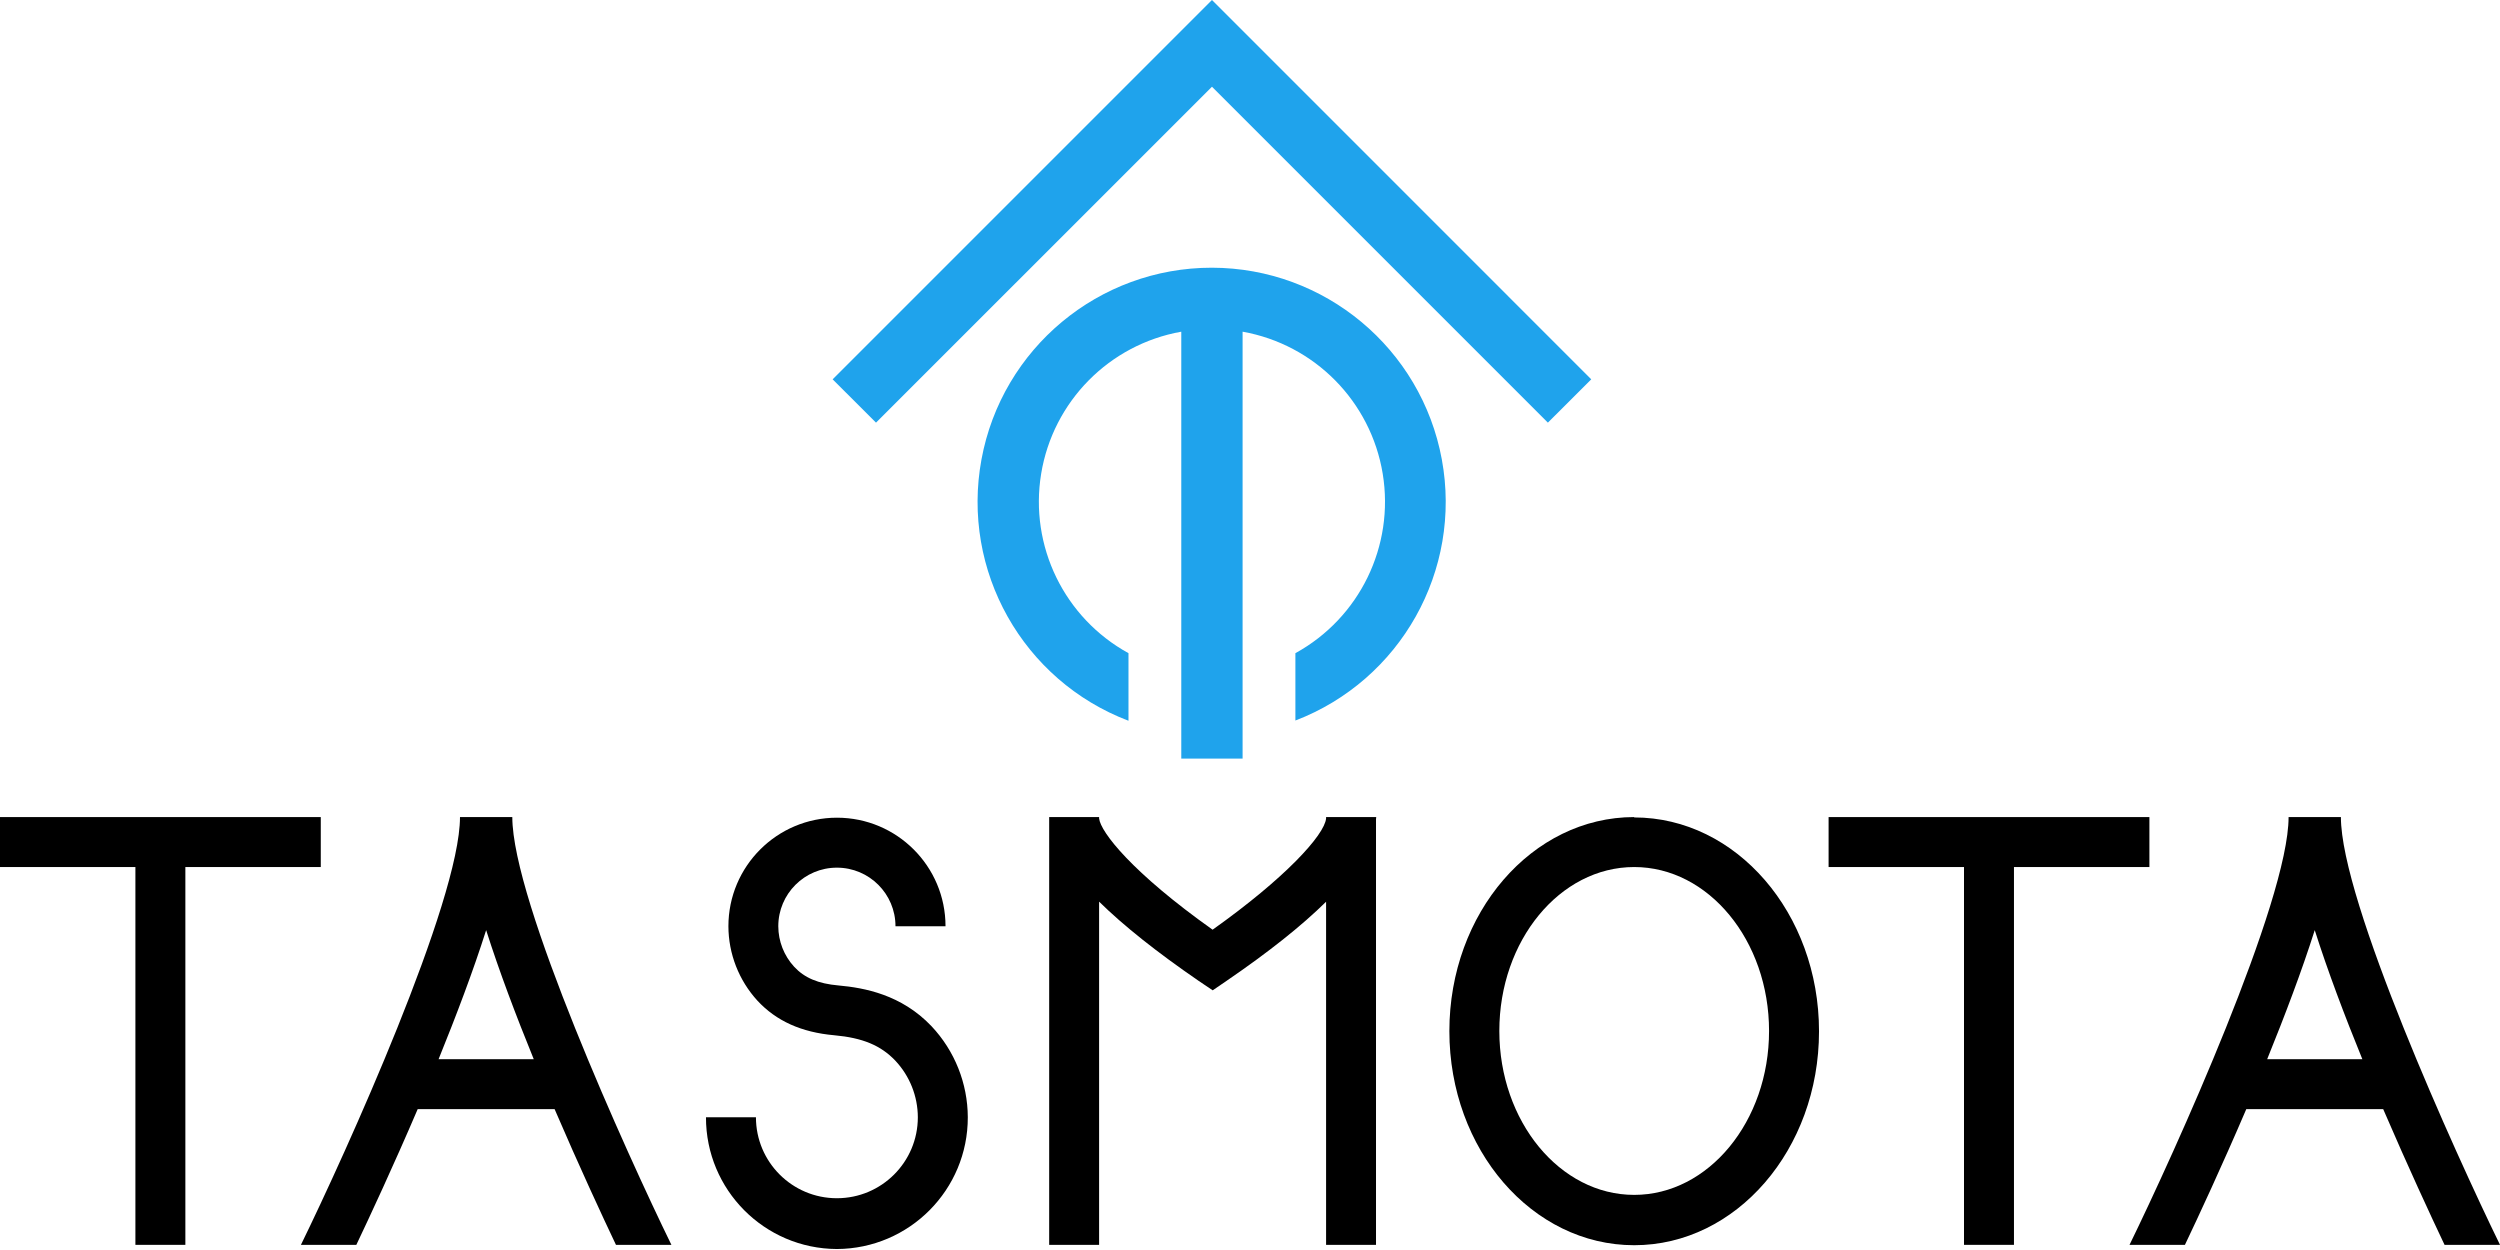
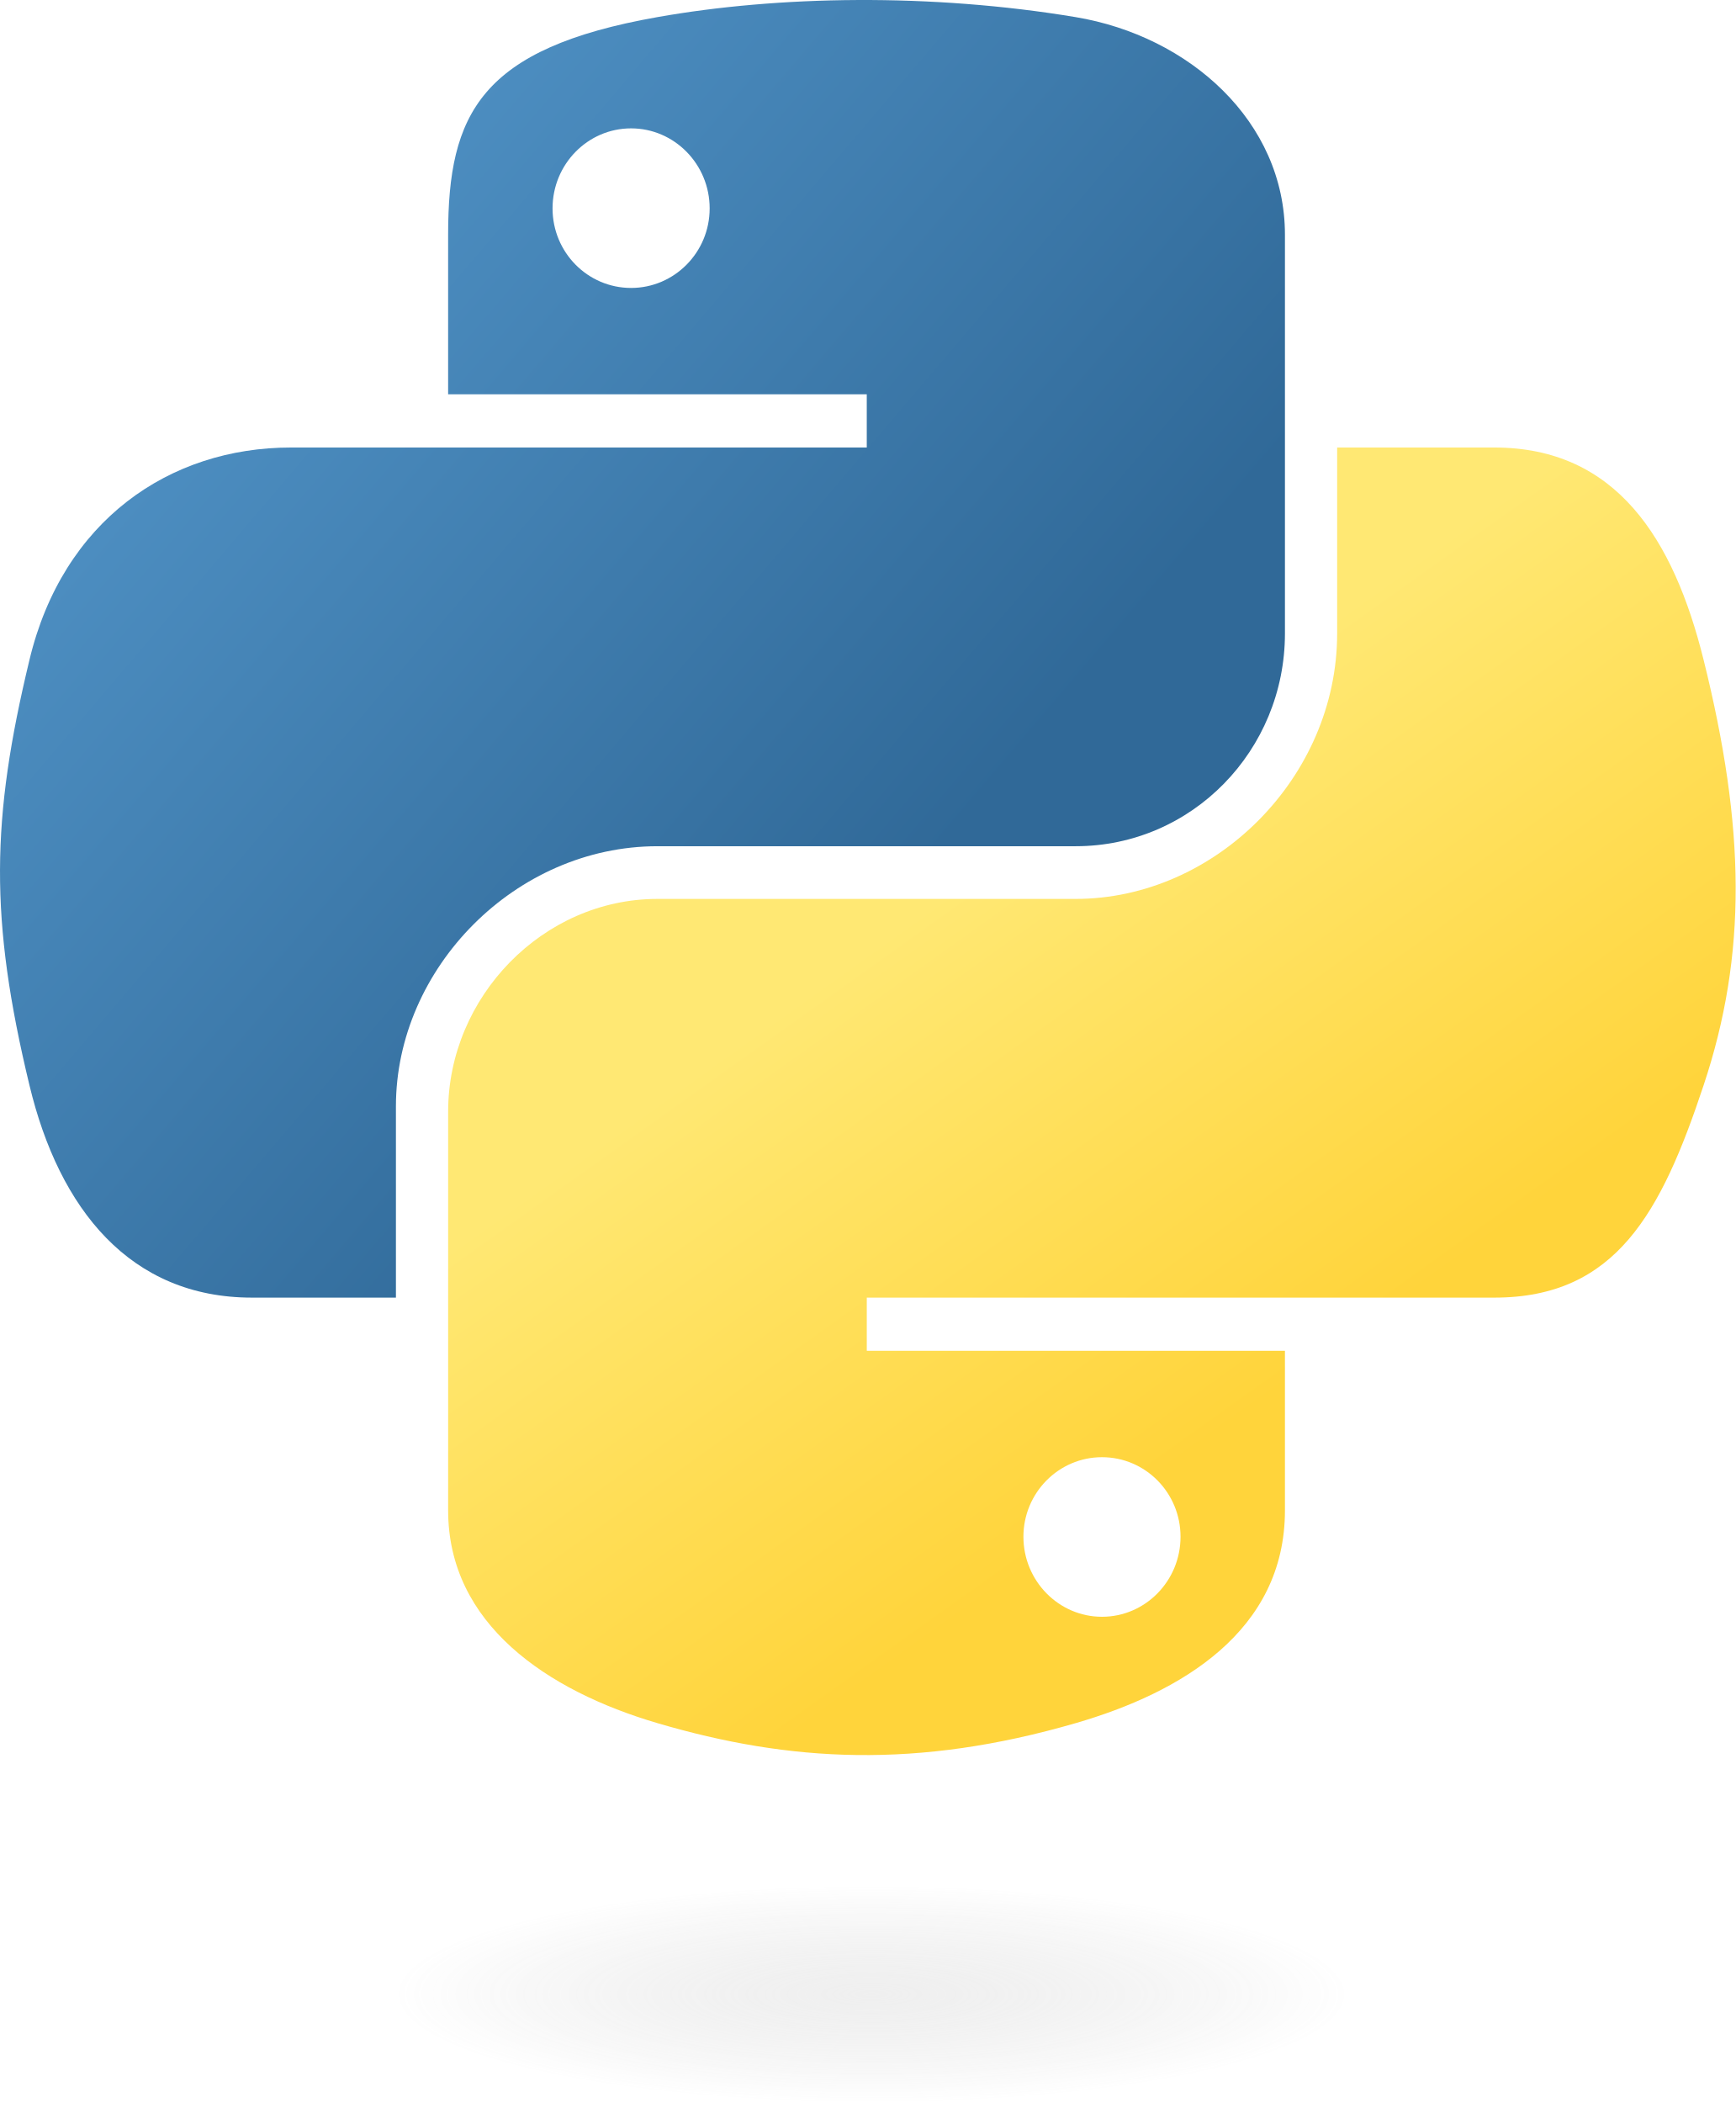
- <svg xmlns="http://www.w3.org/2000/svg" id="Ebene_1" data-name="Ebene 1" viewBox="0 0 482.328 240.975" version="1.1" width="482.328" height="240.975">
-   <defs id="defs12">
-     <style id="style10">.cls-1{fill:#010101;}</style>
+ <svg xmlns="http://www.w3.org/2000/svg" xmlns:xlink="http://www.w3.org/1999/xlink" version="1.0" id="svg2" width="83.371pt" height="101.001pt">
+   <defs id="defs4">
+     <linearGradient id="linearGradient2795">
+       <stop style="stop-color:#b8b8b8;stop-opacity:0.498;" offset="0" id="stop2797" />
+       <stop style="stop-color:#7f7f7f;stop-opacity:0;" offset="1" id="stop2799" />
+     </linearGradient>
+     <linearGradient id="linearGradient2787">
+       <stop style="stop-color:#7f7f7f;stop-opacity:0.5;" offset="0" id="stop2789" />
+       <stop style="stop-color:#7f7f7f;stop-opacity:0;" offset="1" id="stop2791" />
+     </linearGradient>
+     <linearGradient id="linearGradient3676">
+       <stop style="stop-color:#b2b2b2;stop-opacity:0.5;" offset="0" id="stop3678" />
+       <stop style="stop-color:#b3b3b3;stop-opacity:0;" offset="1" id="stop3680" />
+     </linearGradient>
+     <linearGradient id="linearGradient3236">
+       <stop style="stop-color:#f4f4f4;stop-opacity:1" offset="0" id="stop3244" />
+       <stop style="stop-color:white;stop-opacity:1" offset="1" id="stop3240" />
+     </linearGradient>
+     <linearGradient id="linearGradient4671">
+       <stop style="stop-color:#ffd43b;stop-opacity:1;" offset="0" id="stop4673" />
+       <stop style="stop-color:#ffe873;stop-opacity:1" offset="1" id="stop4675" />
+     </linearGradient>
+     <linearGradient id="linearGradient4689">
+       <stop style="stop-color:#5a9fd4;stop-opacity:1;" offset="0" id="stop4691" />
+       <stop style="stop-color:#306998;stop-opacity:1;" offset="1" id="stop4693" />
+     </linearGradient>
+     <linearGradient x1="224.24" y1="144.757" x2="-65.309" y2="144.757" id="linearGradient2987" xlink:href="#linearGradient4671" gradientUnits="userSpaceOnUse" gradientTransform="translate(100.2702,99.61116)" />
+     <linearGradient x1="172.942" y1="77.476" x2="26.67" y2="76.313" id="linearGradient2990" xlink:href="#linearGradient4689" gradientUnits="userSpaceOnUse" gradientTransform="translate(100.2702,99.61116)" />
+     <linearGradient xlink:href="#linearGradient4689" id="linearGradient2587" gradientUnits="userSpaceOnUse" gradientTransform="translate(100.2702,99.61116)" x1="172.942" y1="77.476" x2="26.67" y2="76.313" />
+     <linearGradient xlink:href="#linearGradient4671" id="linearGradient2589" gradientUnits="userSpaceOnUse" gradientTransform="translate(100.2702,99.61116)" x1="224.24" y1="144.757" x2="-65.309" y2="144.757" />
+     <linearGradient xlink:href="#linearGradient4689" id="linearGradient2248" gradientUnits="userSpaceOnUse" gradientTransform="translate(100.2702,99.61116)" x1="172.942" y1="77.476" x2="26.67" y2="76.313" />
+     <linearGradient xlink:href="#linearGradient4671" id="linearGradient2250" gradientUnits="userSpaceOnUse" gradientTransform="translate(100.2702,99.61116)" x1="224.24" y1="144.757" x2="-65.309" y2="144.757" />
+     <linearGradient xlink:href="#linearGradient4671" id="linearGradient2255" gradientUnits="userSpaceOnUse" gradientTransform="matrix(0.562541,0,0,0.567972,-11.5974,-7.60954)" x1="224.24" y1="144.757" x2="-65.309" y2="144.757" />
+     <linearGradient xlink:href="#linearGradient4689" id="linearGradient2258" gradientUnits="userSpaceOnUse" gradientTransform="matrix(0.562541,0,0,0.567972,-11.5974,-7.60954)" x1="172.942" y1="76.176" x2="26.67" y2="76.313" />
+     <radialGradient xlink:href="#linearGradient2795" id="radialGradient2801" cx="61.519" cy="132.286" fx="61.519" fy="132.286" r="29.037" gradientTransform="matrix(1,0,0,0.177966,0,108.7434)" gradientUnits="userSpaceOnUse" />
+     <linearGradient xlink:href="#linearGradient4671" id="linearGradient1475" gradientUnits="userSpaceOnUse" gradientTransform="matrix(0.562541,0,0,0.567972,-14.99112,-11.70237)" x1="150.961" y1="192.352" x2="112.031" y2="137.273" />
+     <linearGradient xlink:href="#linearGradient4689" id="linearGradient1478" gradientUnits="userSpaceOnUse" gradientTransform="matrix(0.562541,0,0,0.567972,-14.99112,-11.70237)" x1="26.649" y1="20.604" x2="135.665" y2="114.398" />
+     <radialGradient xlink:href="#linearGradient2795" id="radialGradient1480" gradientUnits="userSpaceOnUse" gradientTransform="matrix(1.7490565e-8,-0.239947,1.054668,3.7915457e-7,-83.7008,142.462)" cx="61.519" cy="132.286" fx="61.519" fy="132.286" r="29.037" />
  </defs>
-   <polygon class="cls-1" points="44.42,115.07 54.16,124.8 129.62,49.35 205.07,124.8 214.81,115.07 129.62,29.87 " id="polygon16" transform="matrix(0.8589599,0,0,0.8589599,122.4876,-25.65713)" style="fill:#1fa3ec;fill-opacity:1" />
-   <path class="cls-1" d="m 233.817,51.649 a 45.181,45.181 0 0 0 -16.097,87.408 v -13.039 a 33.328,33.328 0 0 1 10.187,-62.025 v 82.366 h 11.828 V 63.993 a 33.328,33.328 0 0 1 10.187,62.025 v 12.996 a 45.181,45.181 0 0 0 -16.105,-87.365 z" id="path18" style="fill:#1fa3ec;fill-opacity:1;stroke-width:0.859" />
-   <polygon class="cls-1" points="860.75,74.18 860.75,60.41 772.33,60.41 772.33,74.18 809.65,74.18 809.65,178.31 823.42,178.31 823.42,74.18 " id="polygon20" style="fill:#000000;fill-opacity:1" transform="matrix(0.7,0,0,0.7,-187.838,115.3531)" />
-   <polygon class="cls-1" points="356.75,74.18 356.75,60.41 268.34,60.41 268.34,74.18 305.66,74.18 305.66,178.31 319.43,178.31 319.43,74.18 " id="polygon22" style="fill:#000000;fill-opacity:1" transform="matrix(0.7,0,0,0.7,-187.838,115.3531)" />
-   <path class="cls-1" d="m 118.839,240.17 h 10.696 c -8.673,-17.759 -30.695,-66.353 -30.695,-82.53 H 88.746 c 0,16.177 -22.015,64.771 -30.688,82.53 h 10.689 c 2.576,-5.418 7.098,-15.113 11.837,-26.18 h 26.418 c 4.76,11.067 9.261,20.762 11.837,26.18 z m -34.223,-35.819 c 3.409,-8.4 6.678,-17.024 9.177,-24.899 2.499,7.875 5.775,16.534 9.184,24.899 z" id="path24" style="fill:#000000;fill-opacity:1;stroke-width:0.7" />
-   <path class="cls-1" d="m 471.632,240.17 h 10.696 c -8.666,-17.759 -30.695,-66.353 -30.695,-82.53 h -10.094 c 0,16.177 -22.015,64.771 -30.688,82.53 h 10.689 c 2.583,-5.418 7.098,-15.113 11.837,-26.18 h 26.418 c 4.767,11.067 9.261,20.762 11.837,26.18 z m -34.223,-35.819 c 3.409,-8.4 6.678,-17.024 9.177,-24.899 2.499,7.875 5.775,16.534 9.184,24.899 z" id="path26" style="fill:#000000;fill-opacity:1;stroke-width:0.7" />
-   <path class="cls-1" d="m 315.287,167.279 c 14.343,0 26.019,14.189 26.019,31.626 0,17.437 -11.676,31.626 -26.019,31.626 -14.343,0 -26.019,-14.189 -26.019,-31.626 0,-17.437 11.669,-31.626 26.019,-31.626 m 0,-9.639 c -19.698,0 -35.658,18.473 -35.658,41.3 0,22.827 15.96,41.3 35.658,41.3 19.698,0 35.658,-18.473 35.658,-41.265 0,-22.792 -15.967,-41.265 -35.658,-41.265 z" id="path28" style="fill:#000000;fill-opacity:1;stroke-width:0.7" />
-   <path class="cls-1" d="m 161.462,240.975 a 25.368,25.368 0 0 1 -25.256,-25.417 h 9.639 a 15.617,15.617 0 1 0 31.234,0 16.002,16.002 0 0 0 -4.347,-10.927 c -2.8,-2.94 -6.3,-4.403 -11.795,-4.9 -6.3,-0.56 -11.165,-2.744 -14.805,-6.671 a 21.371,21.371 0 0 1 -5.6,-14.357 20.944,20.944 0 1 1 41.888,0 h -9.653 a 11.305,11.305 0 1 0 -22.61,0 11.585,11.585 0 0 0 3.052,7.805 c 1.995,2.156 4.641,3.276 8.582,3.619 4.9,0.441 12.11,1.736 17.927,7.861 a 25.746,25.746 0 0 1 7,17.563 25.368,25.368 0 0 1 -25.256,25.424 z" id="path30" style="fill:#000000;fill-opacity:1;stroke-width:0.7" />
-   <path class="cls-1" d="m 265.51,157.696 v 0 -0.056 h -9.667 v 0.259 c -0.301,3.206 -7.917,11.543 -21.896,21.469 -15.533,-11.025 -21.609,-18.83 -21.896,-21.469 v -0.259 h -9.632 v 0.056 0 c 0,0.119 0,0.238 0,0.357 v 82.117 h 9.632 v -66.213 q 7.056,6.937 19.201,15.281 l 2.716,1.827 2.702,-1.848 q 12.138,-8.302 19.173,-15.246 v 66.199 h 9.632 v -82.117 c 0.007,-0.105 0.035,-0.231 0.035,-0.357 z" id="path32" style="fill:#000000;fill-opacity:1;stroke-width:0.7" />
+   <path style="fill:url(#linearGradient1478);fill-opacity:1" d="M 54.919,9.1927421e-4 C 50.335,0.022 45.958,0.413 42.106,1.095 30.76,3.099 28.7,7.295 28.7,15.032 v 10.219 h 26.812 v 3.406 h -26.812 -10.062 c -7.792,0 -14.616,4.684 -16.75,13.594 -2.462,10.213 -2.571,16.586 0,27.25 1.906,7.938 6.458,13.594 14.25,13.594 h 9.219 v -12.25 c 0,-8.85 7.657,-16.656 16.75,-16.656 h 26.781 c 7.455,0 13.406,-6.138 13.406,-13.625 v -25.531 c 0,-7.266 -6.13,-12.725 -13.406,-13.937 C 64.282,0.328 59.502,-0.02 54.919,9.1927421e-4 Z m -14.5,8.219 c 2.77,0 5.031,2.299 5.031,5.125 -2e-6,2.816 -2.262,5.094 -5.031,5.094 -2.779,-1e-6 -5.031,-2.277 -5.031,-5.094 -10e-7,-2.826 2.252,-5.125 5.031,-5.125 z" id="path1948" />
+   <path style="fill:url(#linearGradient1475);fill-opacity:1" d="m 85.638,28.657 v 11.906 c 0,9.231 -7.826,17 -16.75,17 h -26.781 c -7.336,0 -13.406,6.278 -13.406,13.625 v 25.531 c 0,7.266 6.319,11.54 13.406,13.625 8.487,2.496 16.626,2.947 26.781,0 6.75,-1.954 13.406,-5.888 13.406,-13.625 V 86.501 h -26.781 v -3.406 h 26.781 13.406 c 7.792,0 10.696,-5.435 13.406,-13.594 2.799,-8.399 2.68,-16.476 0,-27.25 -1.926,-7.757 -5.604,-13.594 -13.406,-13.594 z m -15.062,64.656 c 2.779,3e-6 5.031,2.277 5.031,5.094 -2e-6,2.826 -2.252,5.125 -5.031,5.125 -2.77,0 -5.031,-2.299 -5.031,-5.125 2e-6,-2.816 2.262,-5.094 5.031,-5.094 z" id="path1950" />
+   <ellipse style="opacity:0.444;fill:url(#radialGradient1480);fill-opacity:1;fill-rule:nonzero;stroke:none;stroke-width:15.417;stroke-miterlimit:4;stroke-dasharray:none;stroke-opacity:1" id="path1894" cx="55.817" cy="127.701" rx="35.931" ry="6.967" />
</svg>
